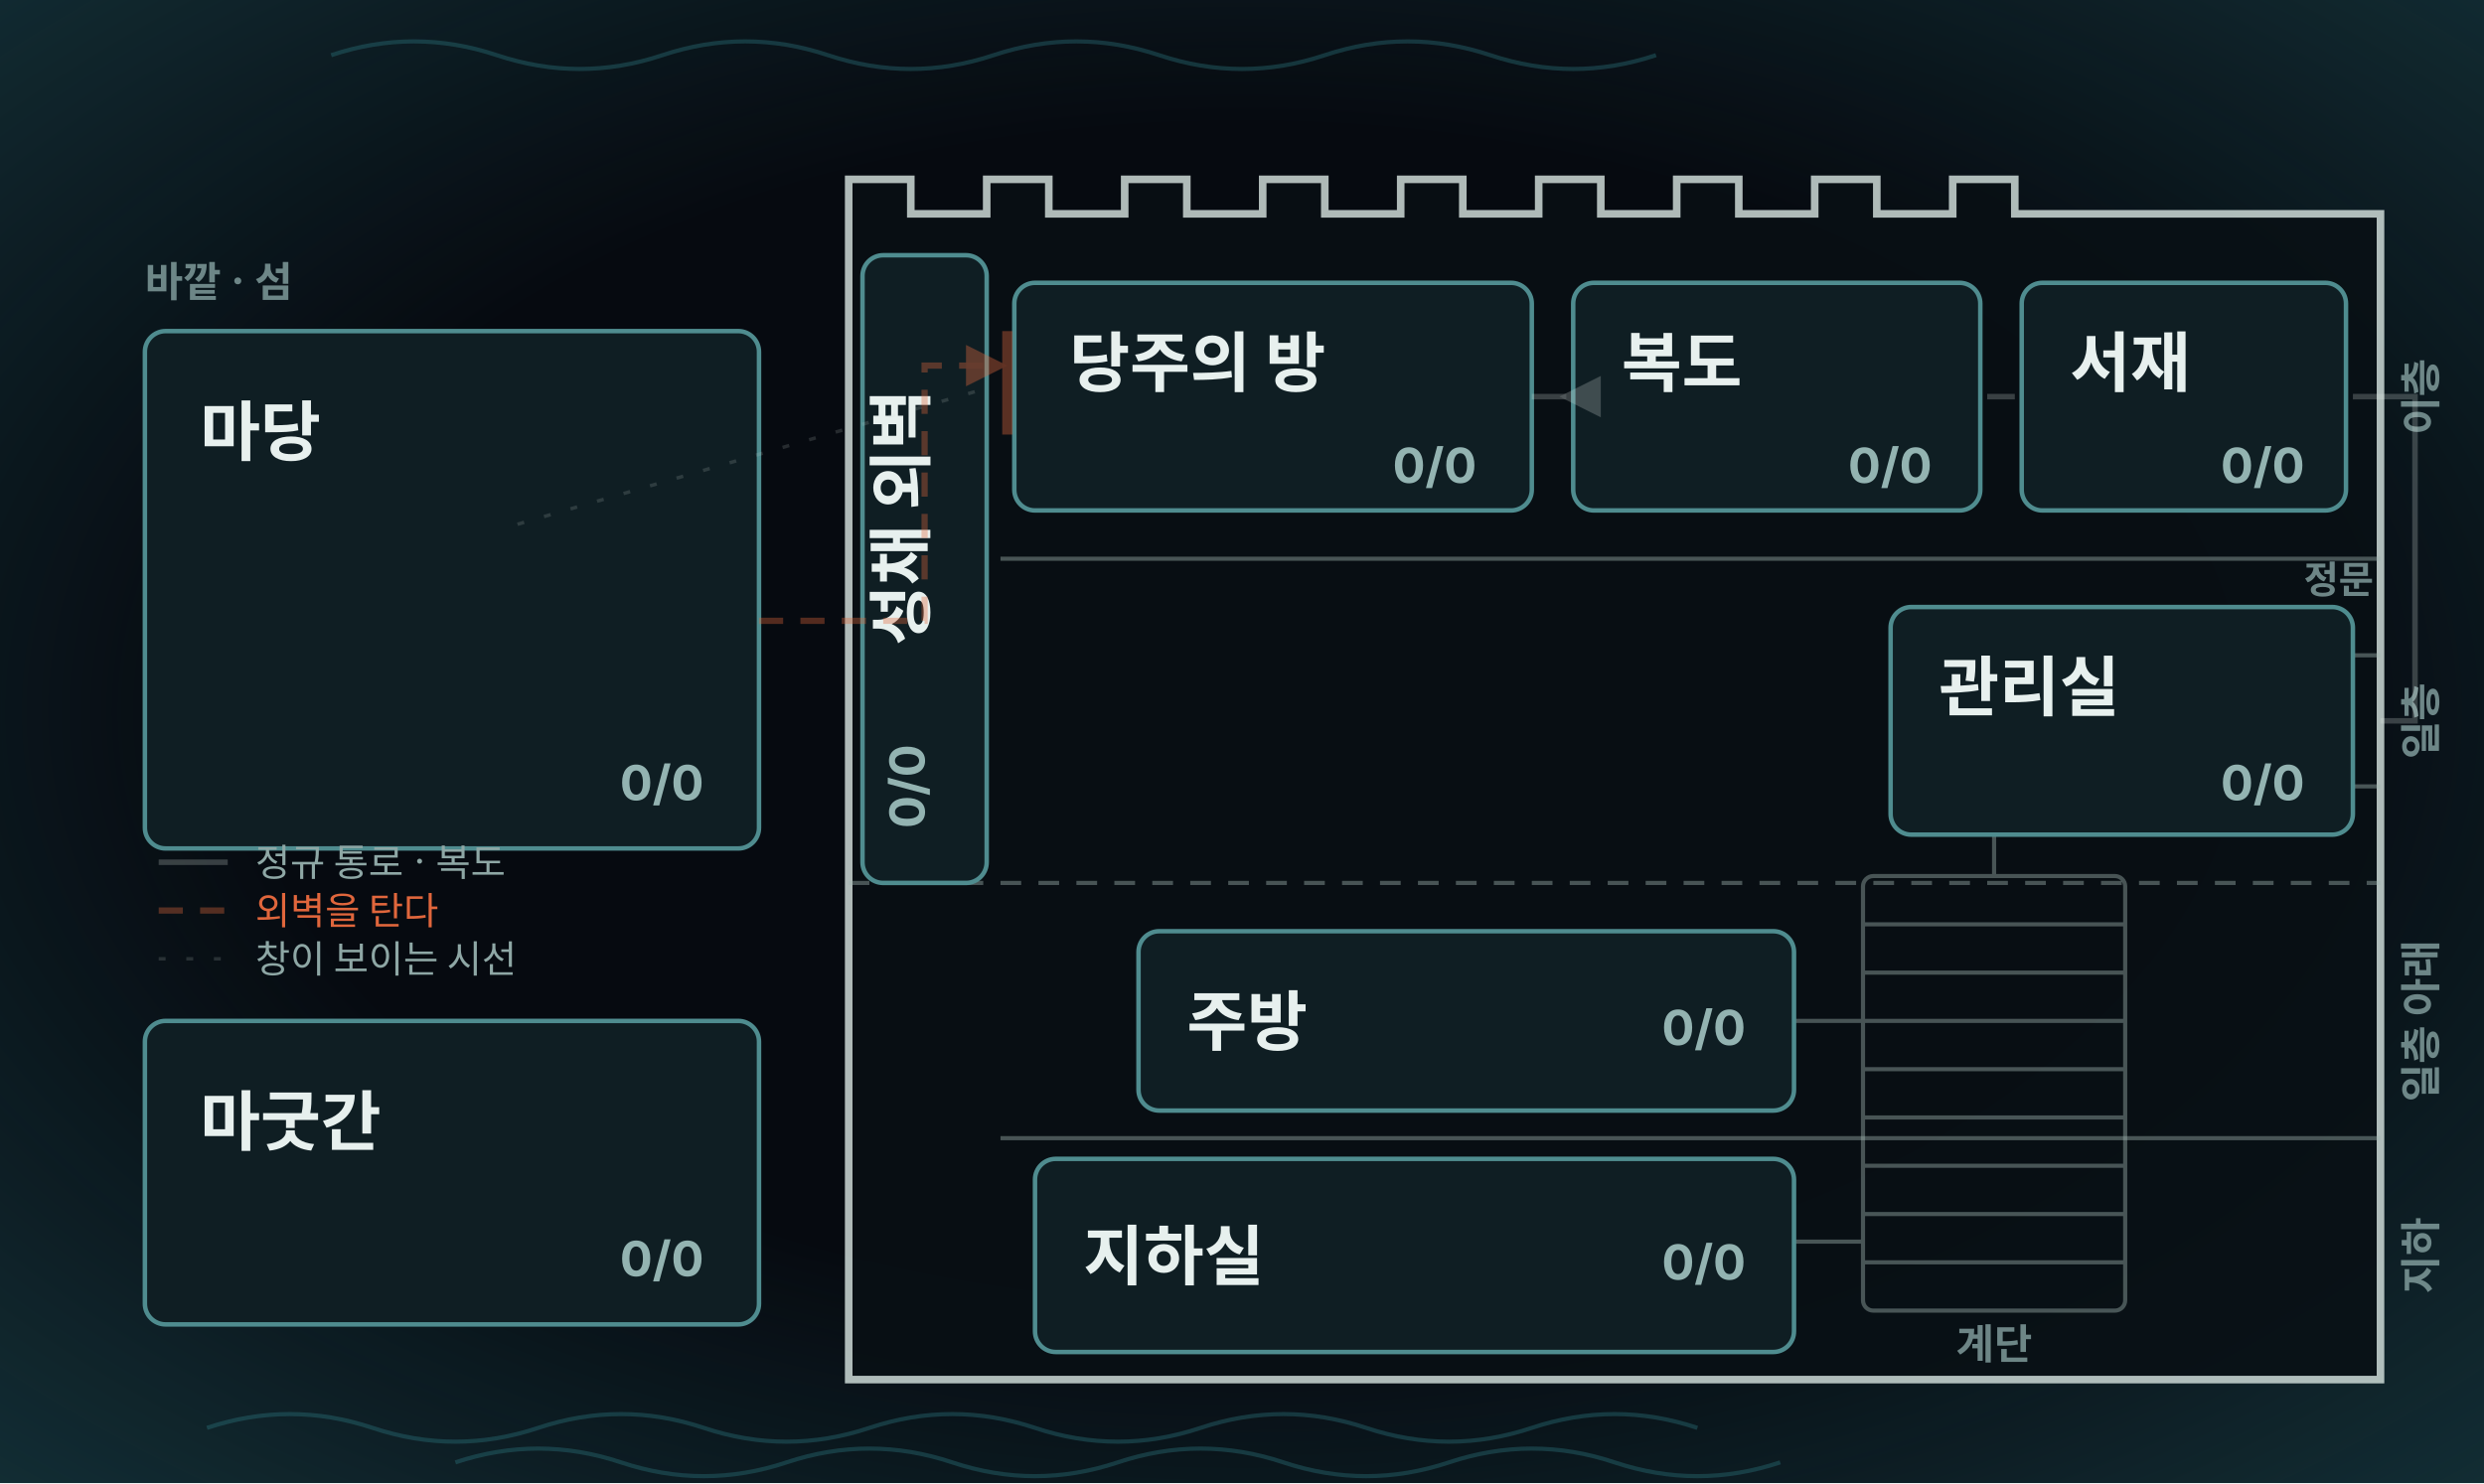
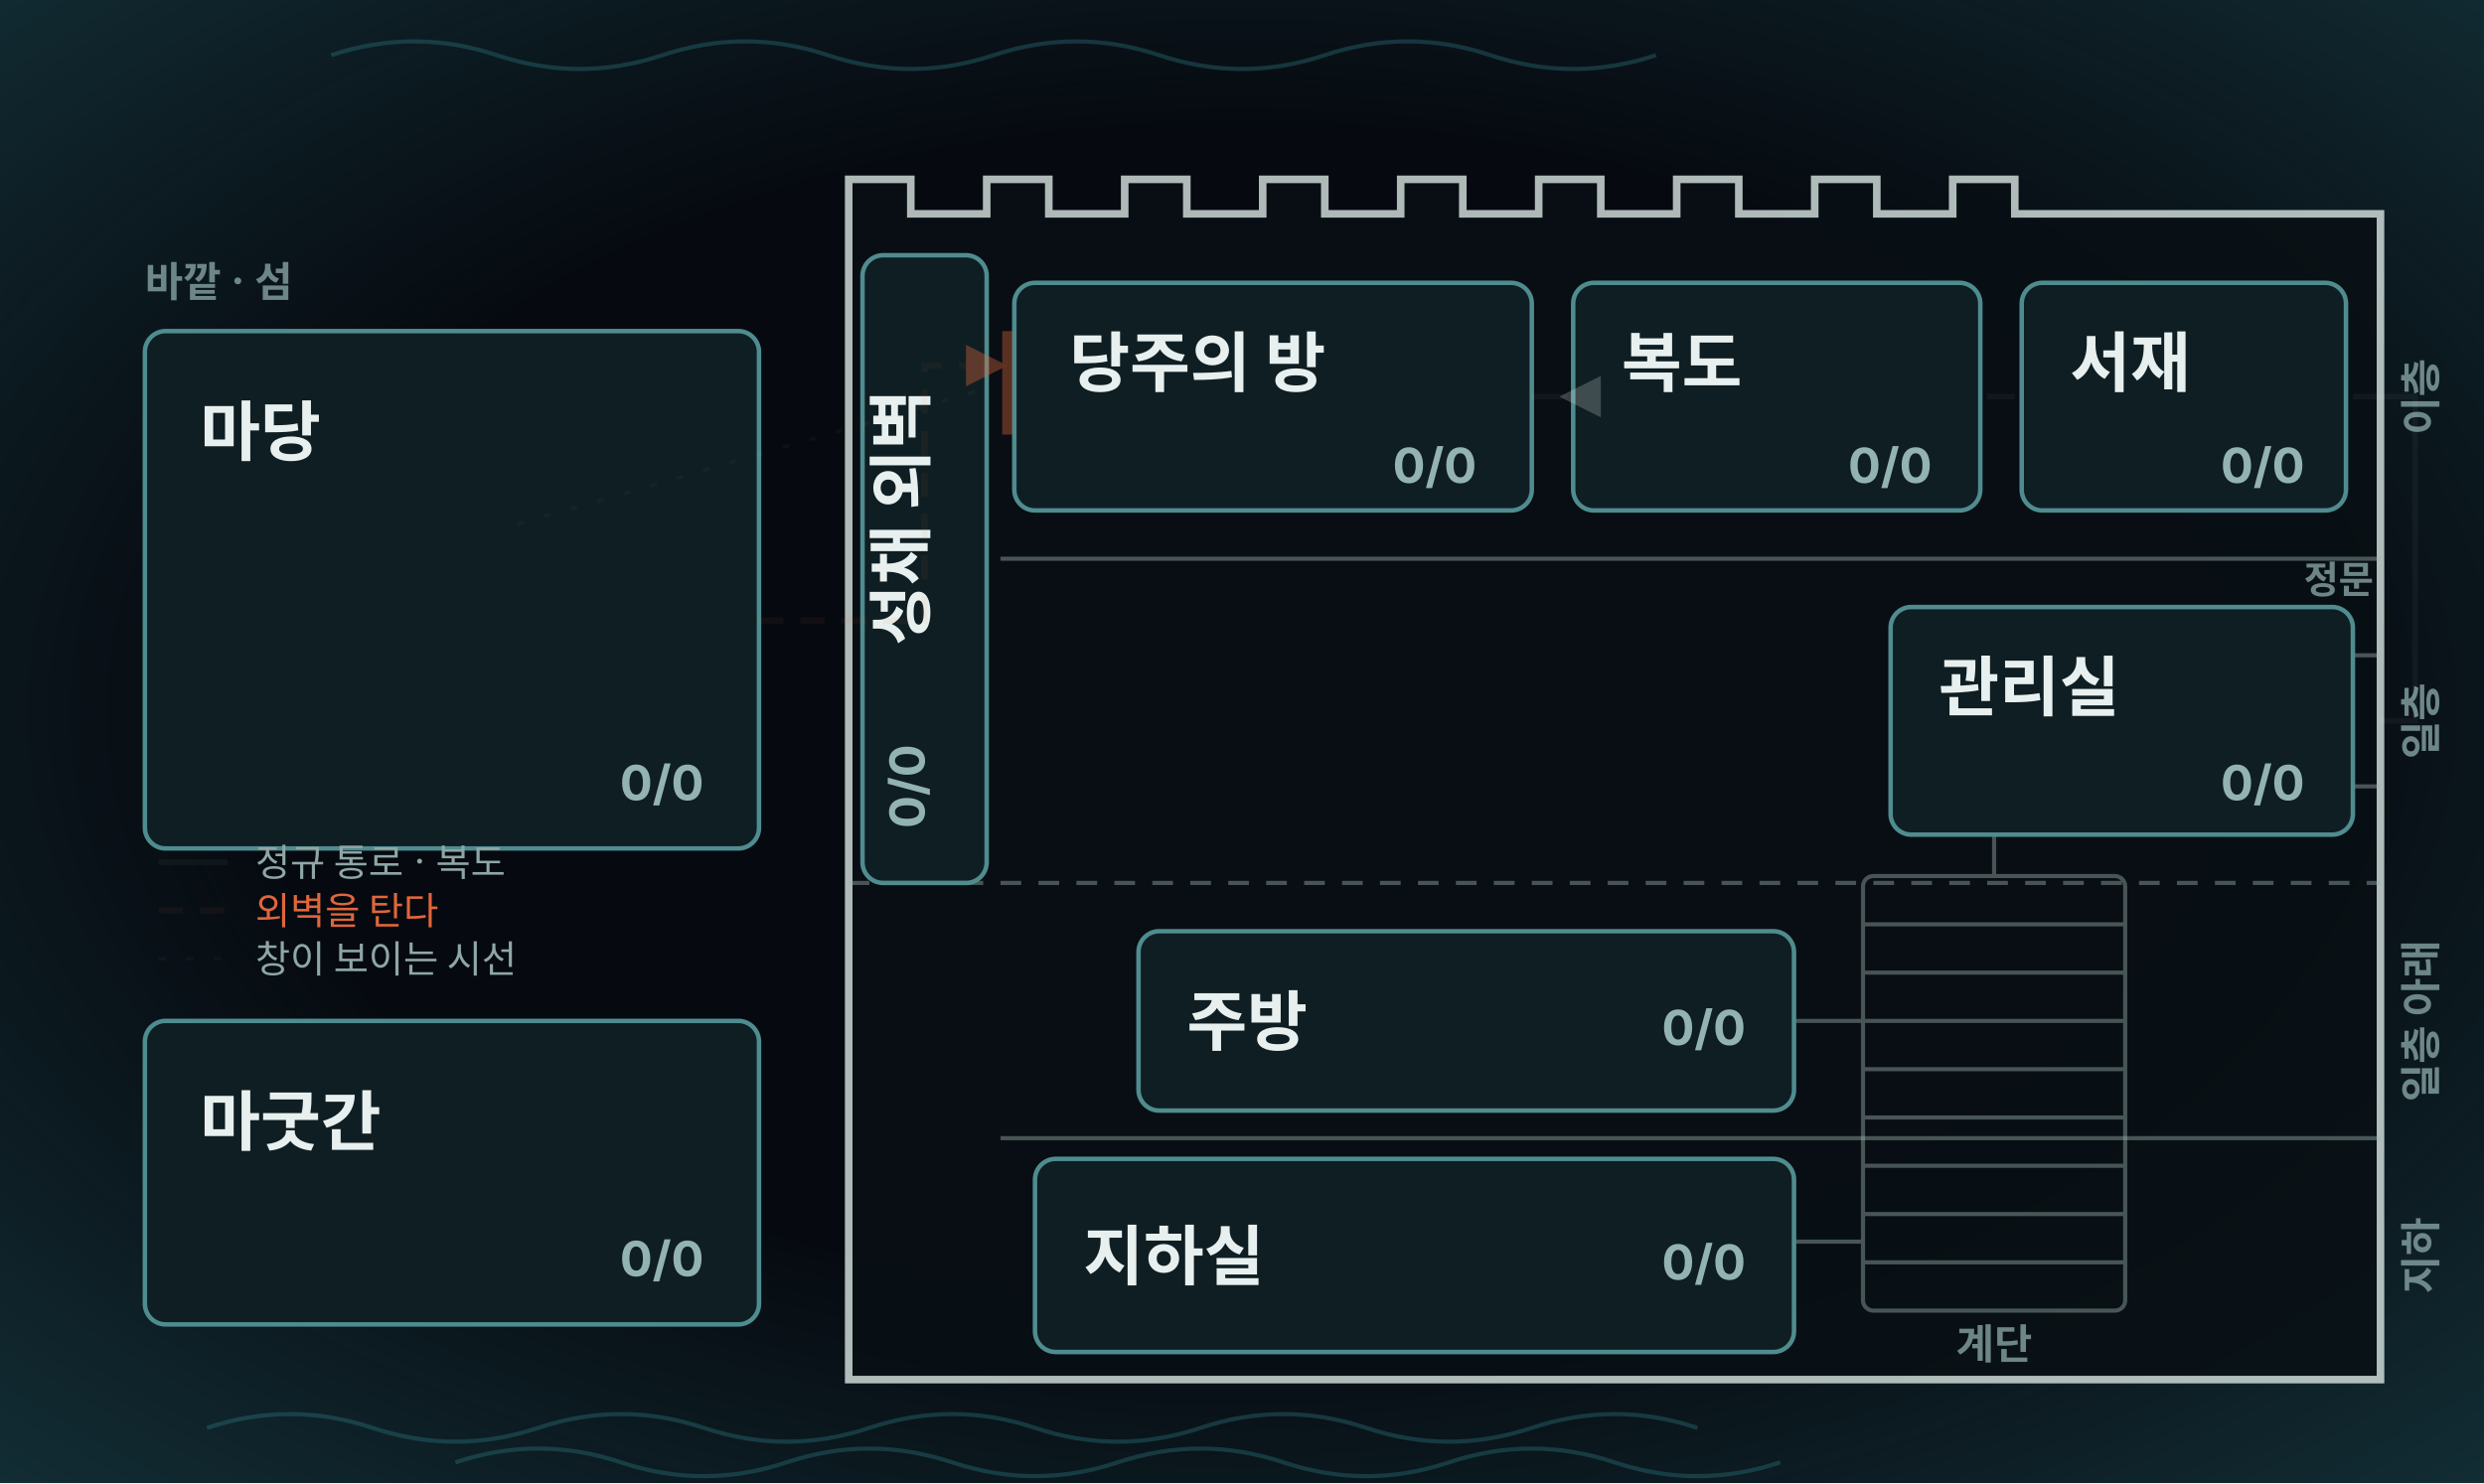
<svg xmlns="http://www.w3.org/2000/svg" viewBox="0 0 720 430" role="img" preserveAspectRatio="xMidYMid meet" font-family="-apple-system,BlinkMacSystemFont,'Noto Sans KR','Apple SD Gothic Neo',sans-serif">
  <defs>
    <radialGradient id="sea" cx="50%" cy="48%" r="72%">
      <stop offset=".55" stop-color="#2f7f88" stop-opacity="0" />
      <stop offset="1" stop-color="#2f7f88" stop-opacity=".30" />
    </radialGradient>
    <style>
      text { pointer-events:none; }
      /* 성채 몸통. 굵은 선은 이것 하나뿐이라 건물과 바깥이 한눈에 갈린다. */
      .keep { fill:#080f14; stroke:#cdd9d6; stroke-width:2.2; opacity:.85; }
      /* 층 경계·계단·동선·범례 — 전부 이 클래스로 묶는다.
         약식 지도(.minimap)가 .trim 을 통째로 감추므로, 작게 줄었을 때 저절로 깨끗해진다. */
      .trim  { fill:none; stroke:#9fb4b1; stroke-width:1.2; opacity:.42; }
      .zone-fill { fill:#0f1e23; stroke:#4f8c8f; stroke-width:1.3;
                   transition:fill .15s ease, stroke .15s ease; }
      .z-name { fill:#e7f0ee; font-size:19px; font-weight:700; }
      .z-cnt  { fill:#93b3b1; font-size:14px; font-weight:700;
                font-variant-numeric:tabular-nums; }
      .floor  { fill:#7f9a9a; font-size:12px; font-weight:700; opacity:.85; }
      .lg     { fill:#8ea7a5; font-size:11px; }
      /* 소르트의 붉은 주황. 이 지도에서 이 색이 닿는 곳은 두 군데다 —
         당주의 방 창, 그리고 그 창으로 오르는 외벽 길. 그것이 이 사건의 전부다. */
      .acc     { stroke:#e0663c; opacity:.9; }
-       .acc-way { fill:none; stroke:#e0663c; stroke-width:1.8; stroke-dasharray:7 5; opacity:.85; }
+       .acc-way { fill:none; stroke:#e0663c; stroke-width:1.8; stroke-dasharray:7 5; opacity:.14;
+                  transition:opacity .2s; }
      .acc-txt { fill:#e0663c; }
      /* 정규 통로 — 정문에서 관리실 앞을 지나 이층 복도로. 실선 하나로 끝난다. */
-       .way   { fill:none; stroke:#dfe7e4; stroke-width:1.6; opacity:.55; }
+       .way   { fill:none; stroke:#dfe7e4; stroke-width:1.6; opacity:.10; transition:opacity .2s; }
      /* 마당에서 창까지의 시선. 길이 아니라 눈이 닿는 선이라 가장 가늘다. */
-       .sight { fill:none; stroke:#cdd9d6; stroke-width:1; stroke-dasharray:2 6; opacity:.38; }
+       .sight { fill:none; stroke:#cdd9d6; stroke-width:1; stroke-dasharray:2 6; opacity:.08;
+                  transition:opacity .2s; }
+       /* 바깥에서 켤 때만 또렷해진다 */
+       .ways-on .way   { opacity:.60; }
+       .ways-on .acc-way { opacity:.90; }
+       .ways-on .sight { opacity:.42; }
      .wave  { fill:none; stroke:#2f7f88; stroke-width:1.2; opacity:.35; }
    </style>
  </defs>
  <rect width="720" height="430" fill="#060a10" />
  <rect width="720" height="430" fill="url(#sea)" />
  <g class="wave">
    <path d="M96 16 q24 -8 48 0 t48 0 t48 0 t48 0 t48 0 t48 0 t48 0 t48 0" />
    <path d="M60 414 q24 -8 48 0 t48 0 t48 0 t48 0 t48 0 t48 0 t48 0 t48 0 t48 0" />
    <path d="M132 424 q24 -8 48 0 t48 0 t48 0 t48 0 t48 0 t48 0 t48 0 t48 0" />
  </g>
  <path class="keep" d="M246 62 V52 h18 v10 h22 v-10 h18 v10 h22 v-10 h18 v10 h22 v-10 h18 v10 h22 v-10            h18 v10 h22 v-10 h18 v10 h22 v-10 h18 v10 h22 v-10 h18 v10 h22 v-10 h18 v10            H690 V400 H246 Z" />
  <g class="trim">
    <path d="M290 162 H690" />
    <path d="M246 256 H690" stroke-dasharray="6 5" />
    <path d="M290 330 H690" />
    <path d="M672 190 H690 M672 228 H690" />
    <path d="M672 190 V228" stroke-dasharray="4 4" />
  </g>
  <g class="floor">
    <text transform="rotate(-90 706 115)" x="706" y="115" text-anchor="middle">이층</text>
    <text transform="rotate(-90 706 209)" x="706" y="209" text-anchor="middle">일층</text>
    <text transform="rotate(-90 706 296)" x="706" y="296" text-anchor="middle">일층 아래</text>
    <text transform="rotate(-90 706 364)" x="706" y="364" text-anchor="middle">지하</text>
    <text x="42" y="86">바깥 · 섬</text>
    <text x="688" y="172" text-anchor="end" font-size="11">정문</text>
  </g>
  <g class="trim">
    <rect x="540" y="254" width="76" height="126" rx="3" />
    <path d="M540 268 H616 M540 282 H616 M540 296 H616 M540 310 H616              M540 324 H616 M540 338 H616 M540 352 H616 M540 366 H616" />
    <path d="M578 242 V254" />
    <path d="M520 296 H540 M520 360 H540" />
  </g>
  <text class="floor" x="578" y="394" text-anchor="middle" font-size="11">계단</text>
  <g id="zones">
    <g id="zone-A" data-loc="A">
      <rect class="zone-fill" x="294" y="82" width="150" height="66" rx="6" />
      <text class="z-name" x="310" y="112">당주의 방</text>
      <text class="z-cnt" id="cnt-A" x="428" y="140" text-anchor="end">0/0</text>
    </g>
    <g id="zone-B" data-loc="B">
      <rect class="zone-fill" x="456" y="82" width="118" height="66" rx="6" />
      <text class="z-name" x="470" y="112">복도</text>
      <text class="z-cnt" id="cnt-B" x="560" y="140" text-anchor="end">0/0</text>
    </g>
    <g id="zone-I" data-loc="I">
      <rect class="zone-fill" x="586" y="82" width="94" height="66" rx="6" />
      <text class="z-name" x="600" y="112">서재</text>
      <text class="z-cnt" id="cnt-I" x="668" y="140" text-anchor="end">0/0</text>
    </g>
    <g id="zone-C" data-loc="C">
      <rect class="zone-fill" x="250" y="74" width="36" height="182" rx="6" />
      <text class="z-name" transform="rotate(-90 268 150)" x="268" y="150" text-anchor="middle" font-size="16">성채 외벽</text>
      <text class="z-cnt" id="cnt-C" transform="rotate(-90 268 228)" x="268" y="228" text-anchor="middle">0/0</text>
    </g>
    <g id="zone-D" data-loc="D">
      <rect class="zone-fill" x="42" y="96" width="178" height="150" rx="6" />
      <text class="z-name" x="58" y="132">마당</text>
      <text class="z-cnt" id="cnt-D" x="204" y="232" text-anchor="end">0/0</text>
    </g>
    <g id="zone-E" data-loc="E">
      <rect class="zone-fill" x="548" y="176" width="134" height="66" rx="6" />
      <text class="z-name" x="562" y="206" font-size="17">관리실</text>
      <text class="z-cnt" id="cnt-E" x="668" y="232" text-anchor="end">0/0</text>
    </g>
    <g id="zone-G" data-loc="G">
      <rect class="zone-fill" x="330" y="270" width="190" height="52" rx="6" />
      <text class="z-name" x="344" y="303" font-size="17">주방</text>
      <text class="z-cnt" id="cnt-G" x="506" y="303" text-anchor="end">0/0</text>
    </g>
    <g id="zone-F" data-loc="F">
      <rect class="zone-fill" x="300" y="336" width="220" height="56" rx="6" />
      <text class="z-name" x="314" y="371">지하실</text>
      <text class="z-cnt" id="cnt-F" x="506" y="371" text-anchor="end">0/0</text>
    </g>
    <g id="zone-H" data-loc="H">
      <rect class="zone-fill" x="42" y="296" width="178" height="88" rx="6" />
      <text class="z-name" x="58" y="332">마굿간</text>
      <text class="z-cnt" id="cnt-H" x="204" y="370" text-anchor="end">0/0</text>
    </g>
  </g>
  <g class="trim">
    <path class="way" d="M690 209 H700 V115 H682" />
    <path class="way" d="M584 115 H576" />
    <path class="way" d="M454 115 H444" />
    <path d="M452 115 l12 -6 v12 Z" fill="#dfe7e4" stroke="none" opacity=".55" />
    <path class="acc-way" d="M220 180 H268 V106 H288" />
    <path d="M292 106 l-12 -6 v12 Z" fill="#e0663c" stroke="none" opacity=".9" />
    <path class="acc" d="M292 96 V126" stroke-width="3" />
    <path class="sight" d="M150 152 L288 112" />
  </g>
  <g class="trim">
    <path class="way" d="M46 250 H66" />
    <path class="acc-way" d="M46 264 H66" />
    <path class="sight" d="M46 278 H66" />
  </g>
  <g class="lg">
    <text x="74" y="254">정규 통로 · 복도</text>
    <text x="74" y="268" class="acc-txt">외벽을 탄다</text>
    <text x="74" y="282">창이 보이는 시선</text>
  </g>
</svg>
